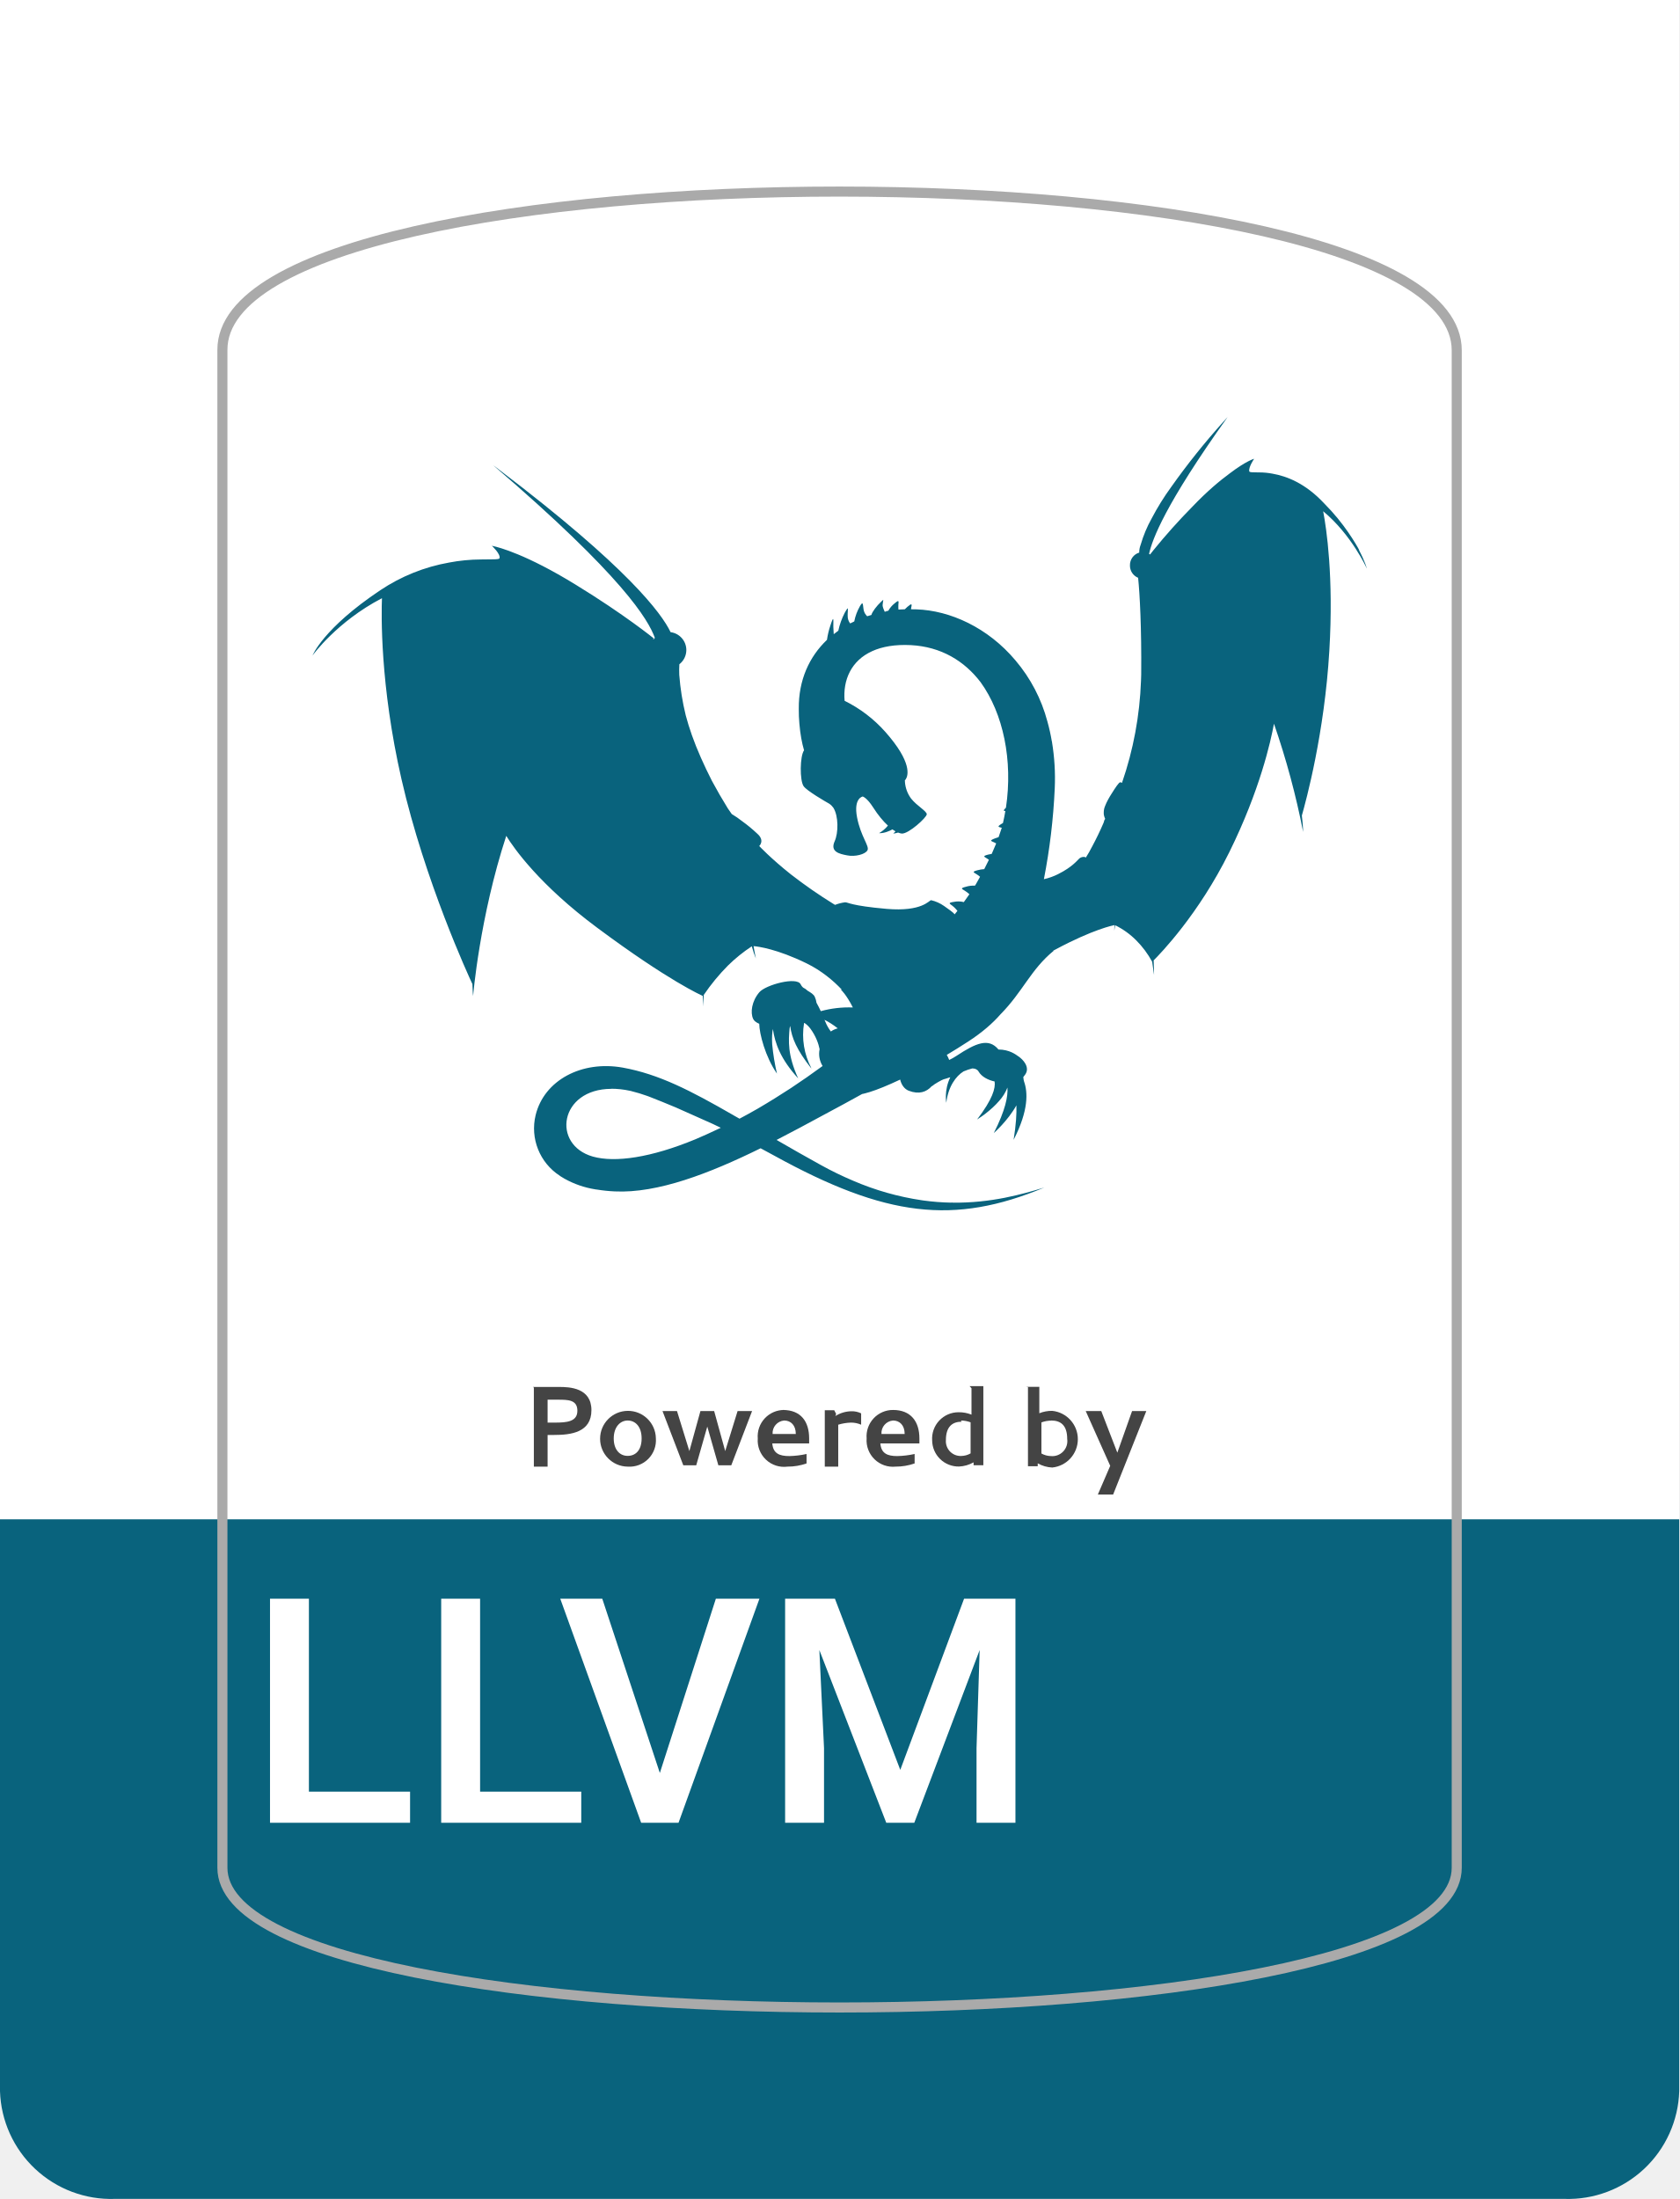
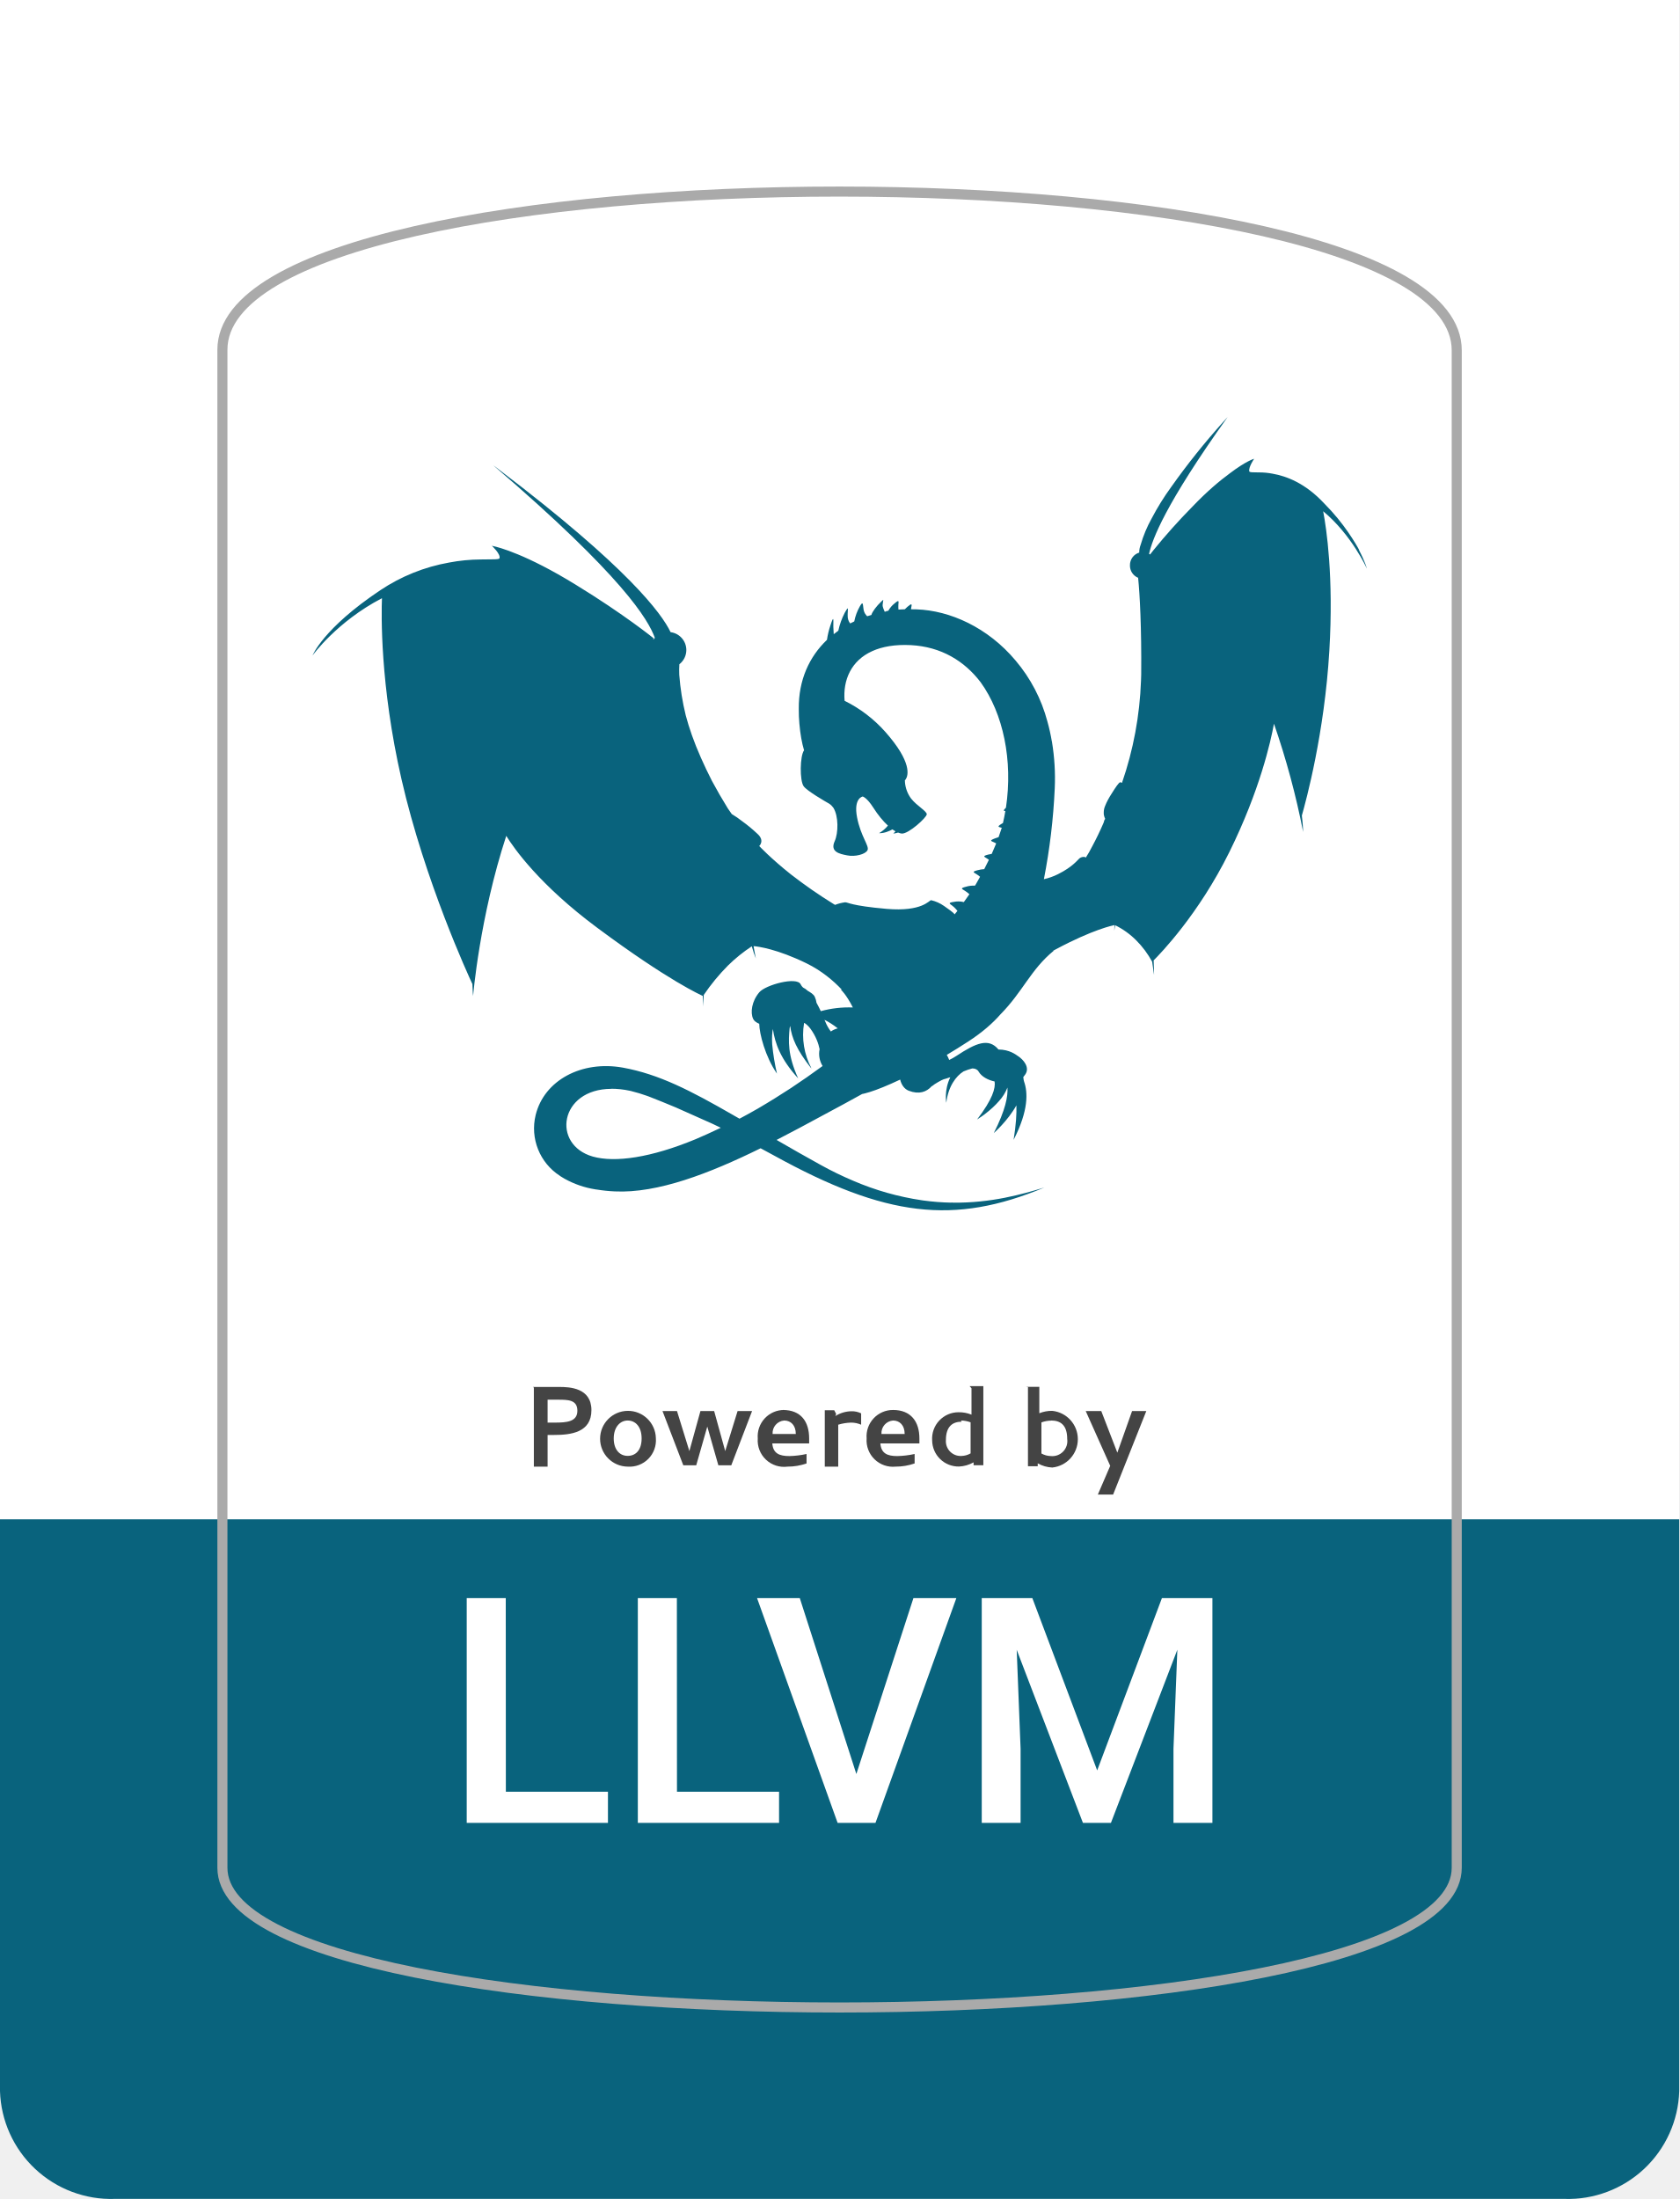
<svg xmlns="http://www.w3.org/2000/svg" xmlns:xlink="http://www.w3.org/1999/xlink" width="63.72" height="83.446" viewBox="0 0 16.859 22.078" version="1.1" id="svg1" xml:space="preserve">
  <defs id="defs1">
    <linearGradient id="linear-gradient-34" x1="155.32" y1="560.59" x2="155.32" y2="560.43" xlink:href="#linear-gradient-13" />
    <linearGradient id="linear-gradient-13" x1="155.32" y1="562.58" x2="155.32" y2="562.42" gradientTransform="matrix(45.2,0,0,-212.17,-6849.43,119709.31)" gradientUnits="userSpaceOnUse">
      <stop offset="0" stop-color="#16b0ed" stop-opacity="0.8" id="stop76" />
      <stop offset="1" stop-color="#0f59b2" stop-opacity="0.84" id="stop77" />
    </linearGradient>
    <linearGradient id="linear-gradient-35" x1="158.05" y1="560.59" x2="158.05" y2="560.43" xlink:href="#linear-gradient-14" />
    <linearGradient id="linear-gradient-14" x1="158.05" y1="562.58" x2="158.05" y2="562.42" gradientTransform="matrix(-46.13,0,0,-212.15,7480.38,119695.47)" gradientUnits="userSpaceOnUse">
      <stop offset="0" stop-color="#7db643" id="stop78" />
      <stop offset="1" stop-color="#367533" id="stop79" />
    </linearGradient>
    <linearGradient id="linear-gradient-36" x1="155.08" y1="560.59" x2="155.08" y2="560.43" xlink:href="#linear-gradient-15" />
    <linearGradient id="linear-gradient-15" x1="155.08" y1="562.58" x2="155.08" y2="562.42" gradientTransform="matrix(150.45,0,0,-212.19,-23151.41,119720.44)" gradientUnits="userSpaceOnUse">
      <stop offset="0" stop-color="#88c649" stop-opacity="0.8" id="stop80" />
      <stop offset="1" stop-color="#439240" stop-opacity="0.84" id="stop81" />
    </linearGradient>
  </defs>
  <g id="layer1">
    <g id="g3">
      <path class="cls-162" d="m 0,0 v 18.575 a 1.117,3.612 0 0 0 1.154,3.501 H 15.706 A 1.117,3.612 0 0 0 16.859,18.575 V 0 Z" id="use1" style="display:inline;fill:#ffffff;fill-opacity:1;stroke-width:0.476" />
      <path class="cls-162" d="m 0,15.254 v 5.741 a 1.117,1.117 0 0 0 1.154,1.082 h 14.552 a 1.117,1.117 0 0 0 1.154,-1.082 v -5.741 z" id="path1568" style="fill:#09637d;fill-opacity:1;stroke-width:0.265;stroke-dasharray:none" />
      <path class="cls-28" d="M 14.626,3.517 V 18.752 c 0,1.871 -12.393,1.871 -12.393,0 V 3.512 c 0,-2.119 12.393,-2.119 12.393,0.005 z" id="path1569" style="fill:none;fill-opacity:1;stroke:#aaaaaa;stroke-width:0.101px;stroke-linecap:round;stroke-linejoin:bevel" />
    </g>
    <g id="g2" transform="translate(0.1190642)">
      <path class="cls-162" d="m 5.379,14.053 h 0.103 c 0.101,0 0.196,0 0.196,0.111 0,0.111 -0.108,0.119 -0.228,0.119 h -0.071 v -0.225 m -0.138,-0.127 v 0.794 h 0.138 v -0.318 h 0.064 c 0.169,0 0.376,-0.024 0.376,-0.249 0,-0.225 -0.22,-0.233 -0.323,-0.233 h -0.265" id="path1561" style="fill:#444444;stroke-width:0.265" />
      <path class="cls-162" d="m 6.183,14.725 a 0.265,0.265 0 0 0 0.283,-0.286 0.28,0.28 0 1 0 -0.283,0.286 m 0,-0.463 c 0.077,0 0.14,0.061 0.14,0.18 0,0.119 -0.061,0.175 -0.14,0.175 -0.079,0 -0.14,-0.061 -0.14,-0.175 0,-0.114 0.064,-0.18 0.14,-0.18" id="path1562" style="fill:#444444;stroke-width:0.265" />
      <polyline class="cls-162" points="172.68 807.88 172.26 809.4 171.79 807.88 171.24 807.88 172.03 809.94 172.52 809.94 172.94 808.47 173.36 809.94 173.85 809.94 174.64 807.88 174.09 807.88 173.62 809.4 173.2 807.88 172.68 807.88" id="polyline1562" style="fill:#444444" transform="matrix(0.2645833,0,0,0.2645833,-38.77469,-199.5848)" />
      <path class="cls-162" d="m 7.755,14.262 c 0.066,0 0.116,0.048 0.116,0.135 h -0.233 a 0.127,0.127 0 0 1 0.116,-0.135 m 0,-0.106 a 0.265,0.265 0 0 0 -0.265,0.286 0.265,0.265 0 0 0 0.299,0.283 0.574,0.574 0 0 0 0.191,-0.032 v -0.095 a 0.892,0.892 0 0 1 -0.172,0.021 c -0.101,0 -0.164,-0.026 -0.172,-0.127 h 0.37 v -0.05 c 0,-0.169 -0.082,-0.286 -0.265,-0.286" id="path1563" style="fill:#444444;stroke-width:0.265" />
      <path class="cls-162" d="m 8.276,14.196 -0.019,-0.037 h -0.095 v 0.566 h 0.135 v -0.421 a 0.489,0.489 0 0 1 0.127,-0.021 0.249,0.249 0 0 1 0.103,0.021 v 0 -0.114 a 0.212,0.212 0 0 0 -0.098,-0.021 0.312,0.312 0 0 0 -0.161,0.048" id="path1564" style="fill:#444444;stroke-width:0.265" />
      <path class="cls-162" d="m 8.848,14.262 c 0.066,0 0.116,0.048 0.116,0.135 h -0.233 a 0.127,0.127 0 0 1 0.116,-0.135 m 0,-0.106 a 0.265,0.265 0 0 0 -0.265,0.286 0.265,0.265 0 0 0 0.291,0.283 0.574,0.574 0 0 0 0.191,-0.032 v -0.095 a 0.894,0.894 0 0 1 -0.175,0.021 c -0.098,0 -0.161,-0.026 -0.169,-0.127 h 0.392 v -0.05 c 0,-0.169 -0.085,-0.286 -0.265,-0.286" id="path1565" style="fill:#444444;stroke-width:0.265" />
      <path class="cls-162" d="m 9.528,14.262 a 0.288,0.288 0 0 1 0.098,0.018 v 0.312 a 0.193,0.193 0 0 1 -0.095,0.026 0.148,0.148 0 0 1 -0.153,-0.159 c 0,-0.14 0.069,-0.185 0.159,-0.185 m 0.098,-0.336 v 0.265 a 0.333,0.333 0 0 0 -0.13,-0.024 0.265,0.265 0 0 0 -0.265,0.283 0.265,0.265 0 0 0 0.27,0.262 0.325,0.325 0 0 0 0.146,-0.042 v 0.029 h 0.098 v -0.794 h -0.138" id="path1566" style="fill:#444444;stroke-width:0.265" />
      <path class="cls-162" d="m 10.435,14.262 c 0.093,0 0.161,0.045 0.161,0.185 a 0.151,0.151 0 0 1 -0.164,0.172 0.201,0.201 0 0 1 -0.095,-0.026 v -0.312 a 0.288,0.288 0 0 1 0.098,-0.018 m -0.233,-0.336 v 0.794 h 0.098 v -0.029 a 0.325,0.325 0 0 0 0.146,0.042 0.286,0.286 0 0 0 0,-0.569 0.333,0.333 0 0 0 -0.13,0.024 v -0.265 h -0.135" id="path1567" style="fill:#444444;stroke-width:0.265" />
      <polyline class="cls-162" points="187.3 807.88 188.23 809.96 187.76 811.05 188.34 811.05 189.6 807.88 189.06 807.88 188.5 809.46 187.89 807.88 187.3 807.88" id="polyline1567" style="fill:#444444" transform="matrix(0.2645833,0,0,0.2645833,-38.77469,-199.5848)" />
    </g>
-     <text xml:space="preserve" style="font-weight:500;font-size:3.175px;font-family:Roboto;-inkscape-font-specification:'Roboto Medium';text-align:center;text-anchor:middle;display:inline;fill:#ffffff;fill-opacity:1;stroke-width:0.265;stroke-dasharray:none" x="8.432" y="18.302" id="text2">
-       <tspan id="tspan1" style="font-style:normal;font-variant:normal;font-stretch:normal;font-size:3.175px;font-family:Roboto;-inkscape-font-specification:'Roboto Semi-Light';fill:#ffffff;stroke-width:0.265" x="8.432" y="18.302">LLVM</tspan>
-     </text>
+     <path style="font-weight:500;font-size:3.175px;font-family:Roboto;-inkscape-font-specification:'Roboto Semi-Light';text-align:center;text-anchor:middle;fill:#ffffff;stroke-width:0.265" d="m 5.079,17.989 h 1.025 v 0.313 H 4.686 v -2.257 h 0.392 z m 1.718,0 h 1.025 v 0.313 H 6.404 V 16.045 H 6.796 Z M 8.598,17.811 9.171,16.045 H 9.602 L 8.79,18.302 H 8.41 L 7.601,16.045 h 0.429 z m 1.767,-1.766 0.651,1.73 0.65,-1.73 h 0.507 v 2.257 h -0.391 v -0.744 l 0.039,-0.995 -0.667,1.739 h -0.281 l -0.665,-1.738 0.039,0.994 v 0.744 H 9.857 v -2.257 z" id="text2" aria-label="LLVM" />
    <path d="m 12.323,4.19 -0.038,0.042 a 7.164,7.164 0 0 0 -0.525,0.656 2.546,2.546 0 0 0 -0.197,0.317 1.27,1.27 0 0 0 -0.11,0.263 0.219,0.219 0 0 0 -0.015,0.078 v 0.002 a 0.131,0.131 0 0 0 -0.093,0.128 0.132,0.132 0 0 0 0.082,0.125 c 0.017,0.164 0.035,0.504 0.031,0.97 l -0.002,0.063 a 3.528,3.528 0 0 1 -0.191,1.026 c -0.007,-0.004 -0.013,-0.006 -0.018,-0.006 -0.013,0.001 -0.048,0.053 -0.084,0.111 -0.026,0.04 -0.052,0.086 -0.068,0.128 a 0.163,0.163 0 0 0 -0.013,0.062 0.11,0.11 0 0 0 0.004,0.039 c 0.004,0.016 0.01,0.026 0.01,0.026 a 3.014,3.014 0 0 1 -0.001,0.003 0.063,0.063 0 0 0 -0.012,0.03 l -0.005,0.013 A 3.014,3.014 0 0 1 10.967,8.496 l -0.034,0.063 a 3.014,3.014 0 0 1 -0.031,0.051 0.069,0.069 0 0 0 -0.01,-0.006 0.071,0.071 0 0 0 -0.05,0.011 c -0.021,0.015 -0.067,0.086 -0.22,0.162 a 0.61,0.61 0 0 1 -0.141,0.05 6.218,6.218 0 0 0 0.109,-0.913 2.237,2.237 0 0 0 -0.028,-0.466 c 0.001,-0.004 0.001,-0.007 0.001,-0.007 l -0.002,0.004 A 1.916,1.916 0 0 0 10.516,7.243 1.567,1.567 0 0 0 10.197,6.632 C 9.918,6.299 9.537,6.129 9.202,6.118 l -0.055,-8.82e-4 c 0,-0.004 0,-0.007 8.821e-4,-0.01 0.009,-0.043 0.011,-0.056 -0.038,-0.014 a 0.385,0.385 0 0 0 -0.025,0.024 1.317,1.317 0 0 0 -0.064,0.003 0.316,0.316 0 0 1 -0.001,-0.048 c 0.002,-0.034 0.011,-0.056 -0.038,-0.014 a 0.244,0.244 0 0 0 -0.063,0.074 c -0.022,0.004 -0.035,0.007 -0.035,0.007 l 0.02,-8.82e-4 -0.021,0.004 c -0.007,-0.019 -0.023,-0.046 -0.021,-0.071 0.004,-0.052 0.019,-0.062 -0.016,-0.029 -0.043,0.04 -0.089,0.1 -0.097,0.132 l -0.042,0.013 c -0.008,-0.008 -0.033,-0.031 -0.038,-0.079 -0.006,-0.049 -0.005,-0.073 -0.035,-0.022 a 0.503,0.503 0 0 0 -0.057,0.153 c -0.014,0.007 -0.028,0.013 -0.041,0.02 a 0.119,0.119 0 0 1 -0.025,-0.076 c -0.002,-0.064 0.018,-0.115 -0.03,-0.03 a 0.721,0.721 0 0 0 -0.064,0.179 0.706,0.706 0 0 0 -0.046,0.035 1.191,1.191 0 0 1 -0.004,-0.075 c -8.82e-4,-0.063 0.009,-0.131 -0.03,-0.011 A 0.808,0.808 0 0 0 8.303,6.424 C 8.125,6.594 8.017,6.828 8.02,7.117 v 0.003 a 1.508,1.508 0 0 0 0.006,0.146 c 0.009,0.105 0.025,0.193 0.047,0.267 -0.042,0.057 -0.045,0.304 -0.004,0.361 0.032,0.046 0.219,0.154 0.258,0.176 a 0.162,0.162 0 0 1 0.041,0.041 c 0.051,0.083 0.051,0.25 0.012,0.336 -0.047,0.105 0.047,0.126 0.126,0.141 0.078,0.016 0.183,-0.01 0.204,-0.052 0.021,-0.042 -0.068,-0.137 -0.105,-0.33 -0.037,-0.194 0.057,-0.209 0.057,-0.209 0,0 0.042,0.011 0.105,0.11 0.049,0.077 0.1,0.138 0.148,0.182 a 0.321,0.321 0 0 1 -0.089,0.076 c 0.053,0.002 0.106,-0.022 0.134,-0.038 a 0.34,0.34 0 0 0 0.031,0.02 0.448,0.448 0 0 1 -0.022,0.022 0.223,0.223 0 0 0 0.048,-0.01 0.13,0.13 0 0 0 0.037,0.01 c 0.068,0.005 0.251,-0.162 0.251,-0.194 0,-0.008 -0.007,-0.018 -0.017,-0.028 -0.019,-0.02 -0.053,-0.044 -0.091,-0.078 a 0.454,0.454 0 0 1 -0.049,-0.051 0.319,0.319 0 0 1 -0.062,-0.165 v -0.004 l -0.001,-0.014 c 0,0 0.003,-0.003 0.007,-0.009 v 0.002 l 0.002,-0.004 C 9.118,7.787 9.161,7.655 8.888,7.347 A 1.343,1.343 0 0 0 8.48,7.036 C 8.462,6.828 8.546,6.633 8.756,6.538 l -0.002,0.002 0.004,-0.003 c 0.1,-0.045 0.228,-0.068 0.387,-0.06 0.304,0.016 0.538,0.159 0.701,0.373 0.227,0.314 0.325,0.785 0.254,1.259 -0.03,0.029 -0.024,0.033 -0.006,0.034 a 2.036,2.036 0 0 1 -0.024,0.12 l -0.012,0.007 c -0.054,0.033 -0.031,0.032 0,0.041 l -0.003,0.009 a 1.755,1.755 0 0 1 -0.029,0.085 0.422,0.422 0 0 0 -0.038,0.013 c -0.06,0.023 -0.035,0.026 -0.005,0.04 l 0.019,0.01 a 2.478,2.478 0 0 1 -0.045,0.105 0.329,0.329 0 0 0 -0.035,0.007 c -0.063,0.016 -0.039,0.022 -0.011,0.04 a 0.229,0.229 0 0 1 0.018,0.012 2.991,2.991 0 0 1 -0.047,0.094 0.335,0.335 0 0 0 -0.067,0.011 c -0.062,0.016 -0.038,0.022 -0.01,0.04 0.015,0.009 0.026,0.018 0.035,0.026 a 3.537,3.537 0 0 1 -0.041,0.073 l -0.01,0.016 a 0.26,0.26 0 0 0 -0.091,0.011 c -0.063,0.016 -0.039,0.022 -0.011,0.04 a 0.295,0.295 0 0 1 0.046,0.035 3.797,3.797 0 0 1 -0.056,0.079 0.227,0.227 0 0 0 -0.101,-0.002 c -0.063,0.009 -0.041,0.018 -0.015,0.038 0.03,0.023 0.044,0.044 0.052,0.052 L 9.585,9.18 C 9.566,9.155 9.519,9.126 9.477,9.095 A 0.375,0.375 0 0 0 9.349,9.038 c -0.021,0 -0.088,0.118 -0.448,0.087 C 8.539,9.093 8.517,9.059 8.485,9.059 a 0.431,0.431 0 0 0 -0.101,0.026 l -0.015,-0.009 A 4.864,4.864 0 0 1 7.941,8.779 c -0.205,-0.163 -0.318,-0.285 -0.318,-0.285 0,0 0.06,-0.055 -0.021,-0.125 A 1.464,1.464 0 0 0 7.453,8.246 0.951,0.951 0 0 0 7.347,8.173 1.574,1.574 0 0 1 7.308,8.117 5.065,5.065 0 0 1 7.148,7.84 4.61,4.61 0 0 1 7.037,7.607 C 6.967,7.449 6.918,7.307 6.885,7.182 A 2.478,2.478 0 0 1 6.82,6.775 0.995,0.995 0 0 1 6.821,6.669 0.181,0.181 0 0 0 6.891,6.526 0.181,0.181 0 0 0 6.733,6.347 C 6.643,6.158 6.3,5.695 5.022,4.724 l -0.056,-0.043 0.002,0.002 -0.016,-0.012 C 6.254,5.787 6.509,6.222 6.575,6.404 a 0.181,0.181 0 0 0 -0.012,0.015 8.242,8.242 0 0 0 -0.008,-0.006 c 0.008,0 0.011,-0.002 0.011,-0.002 0,0 -0.296,-0.241 -0.788,-0.542 C 5.285,5.566 5.008,5.494 4.949,5.482 l -0.011,-0.003 c 0,0 0.091,0.084 0.077,0.126 -0.004,0.014 -0.074,0.01 -0.186,0.012 A 1.741,1.741 0 0 0 4.509,5.648 1.808,1.808 0 0 0 3.818,5.926 c -0.575,0.384 -0.68,0.655 -0.68,0.655 0,0 0.243,-0.339 0.697,-0.575 -0.006,0.149 -0.021,0.869 0.196,1.817 0.234,1.023 0.675,1.979 0.712,2.057 0.002,0.079 0.007,0.12 0.007,0.12 0,0 0.065,-0.789 0.333,-1.608 0.077,0.125 0.334,0.493 0.915,0.924 0.718,0.534 1.045,0.677 1.058,0.683 4.41e-4,0.069 0.002,0.106 0.002,0.106 0,0 0.002,-0.044 0.008,-0.116 A 2.068,2.068 0 0 1 7.31,9.693 1.579,1.579 0 0 1 7.548,9.501 c 0.014,0.049 0.028,0.09 0.041,0.122 -0.009,-0.043 -0.016,-0.084 -0.023,-0.124 0.047,0.004 0.237,0.029 0.532,0.173 0.151,0.074 0.269,0.174 0.352,0.262 a 0.074,0.074 0 0 0 -0.006,0.003 c 0,0 0.054,0.049 0.119,0.178 a 1.065,1.065 0 0 0 -0.322,0.037 1.285,1.285 0 0 0 -0.043,-0.084 0.213,0.213 0 0 0 -0.017,-0.059 c -0.012,-0.027 -0.042,-0.044 -0.072,-0.062 a 0.175,0.175 0 0 0 -0.046,-0.032 0.099,0.099 0 0 1 -0.024,-0.032 c -0.037,-0.081 -0.352,0.005 -0.415,0.079 -0.077,0.09 -0.092,0.205 -0.062,0.268 0.009,0.02 0.031,0.036 0.061,0.049 8.82e-4,0.097 0.06,0.331 0.178,0.5 a 2.189,2.189 0 0 1 -0.048,-0.294 c -0.004,-0.071 0,-0.121 0.007,-0.154 0.021,0.145 0.077,0.302 0.254,0.496 -0.109,-0.238 -0.097,-0.38 -0.086,-0.504 l 0.004,-0.019 0.002,-4.4e-4 c 0.016,0.116 0.063,0.235 0.213,0.425 a 0.182,0.182 0 0 1 -0.006,-0.012 l 0.006,0.009 a 0.717,0.717 0 0 1 -0.074,-0.454 l 0.004,-8.85e-4 c 0.02,0.013 0.04,0.031 0.059,0.056 0.056,0.076 0.083,0.154 0.093,0.207 a 0.233,0.233 0 0 0 0.03,0.169 8.083,8.083 0 0 1 -0.317,0.221 c -0.101,0.066 -0.216,0.138 -0.334,0.207 -0.062,0.035 -0.123,0.07 -0.183,0.101 l -0.06,-0.034 h 8.82e-4 l -0.004,-0.002 c -0.428,-0.246 -0.745,-0.411 -1.11,-0.477 -0.41,-0.073 -0.788,0.125 -0.874,0.477 a 0.566,0.566 0 0 0 0.243,0.609 l 0.005,0.004 c 0.006,0.004 0.011,0.007 0.018,0.011 l 0.026,0.016 h 8.818e-4 a 0.926,0.926 0 0 0 0.304,0.105 l 0.012,0.002 h 0.003 a 1.543,1.543 0 0 0 0.182,0.019 c 0.43,0.021 0.951,-0.18 1.465,-0.433 0.044,0.024 0.089,0.048 0.135,0.073 1.123,0.619 1.807,0.699 2.714,0.321 -0.221,0.067 -0.533,0.157 -0.923,0.152 a 0.022,0.022 0 0 0 -0.009,-0.003 v 0.003 a 2.408,2.408 0 0 1 -0.285,-0.022 l -0.013,-0.002 v -0.001 a 0.118,0.118 0 0 0 -4.368e-4,9.8e-4 A 2.756,2.756 0 0 1 8.569,11.856 3.436,3.436 0 0 1 8.24,11.696 25.164,25.164 0 0 1 7.797,11.445 c 0.153,-0.079 0.305,-0.16 0.452,-0.24 0.157,-0.083 0.296,-0.16 0.405,-0.22 l 0.004,-0.002 h 0.003 c 0,0 0.037,-0.008 0.071,-0.019 0.075,-0.023 0.181,-0.066 0.306,-0.125 0.012,0.052 0.042,0.095 0.086,0.112 0.104,0.04 0.179,0.012 0.23,-0.045 l 0.008,-0.004 0.021,-0.016 c 0.022,-0.013 0.047,-0.03 0.069,-0.04 a 0.503,0.503 0 0 1 0.023,-0.01 c 0.018,-0.004 0.034,-0.01 0.051,-0.016 l 0.015,-0.004 c -0.064,0.131 -0.04,0.256 -0.04,0.256 0.019,-0.163 0.097,-0.268 0.173,-0.315 0.028,-0.012 0.057,-0.022 0.088,-0.03 0.028,0 0.051,0.01 0.063,0.031 0.031,0.053 0.096,0.086 0.161,0.1 0.011,0.066 -0.02,0.178 -0.176,0.382 l 0.04,-0.027 0.002,-0.001 0.032,-0.023 c 0.063,-0.048 0.111,-0.093 0.147,-0.135 a 0.428,0.428 0 0 0 0.084,-0.135 c 0.006,0.088 -0.019,0.224 -0.137,0.457 0,0 0.14,-0.122 0.227,-0.278 0.003,0.084 -0.004,0.195 -0.028,0.346 0.152,-0.297 0.143,-0.478 0.105,-0.585 l -0.004,-0.016 a 0.191,0.191 0 0 0 -0.004,-0.029 l 0.019,-0.025 c 0.052,-0.073 -0.021,-0.152 -0.068,-0.183 -0.026,-0.018 -0.088,-0.068 -0.2,-0.069 -0.099,-0.119 -0.225,-0.066 -0.422,0.064 a 0.572,0.572 0 0 1 -0.073,0.041 0.32,0.32 0 0 0 -0.024,-0.051 c 0.071,-0.042 0.144,-0.088 0.218,-0.136 0.14,-0.091 0.244,-0.183 0.321,-0.271 0.225,-0.228 0.304,-0.45 0.534,-0.638 h -0.006 l 0.026,-0.014 c 0.377,-0.202 0.576,-0.241 0.59,-0.244 l -0.001,0.056 0.008,-0.055 a 0.792,0.792 0 0 1 0.212,0.152 0.935,0.935 0 0 1 0.16,0.215 l 0.019,0.132 c 0,0 0,-0.051 -0.004,-0.146 0.067,-0.067 0.45,-0.46 0.76,-1.087 0.306,-0.619 0.416,-1.113 0.448,-1.289 a 8.02,8.02 0 0 1 0.293,1.087 c 0,0 -8.82e-4,-0.059 -0.013,-0.165 0.042,-0.148 0.227,-0.825 0.276,-1.656 0.044,-0.741 -0.029,-1.226 -0.062,-1.399 0.286,0.236 0.439,0.576 0.439,0.576 0,0 -0.018,-0.072 -0.083,-0.193 l 0.009,0.012 c 0,0 -0.104,-0.201 -0.284,-0.399 A 2.844,2.844 0 0 0 13.294,5.053 C 13.104,4.85 12.918,4.781 12.778,4.756 a 0.692,0.692 0 0 0 -0.136,-0.013 h -0.008 c -0.055,-0.001 -0.088,8.82e-4 -0.091,-0.011 -0.009,-0.042 0.049,-0.126 0.049,-0.126 0,0 -0.078,0.02 -0.244,0.146 -0.101,0.074 -0.229,0.181 -0.376,0.335 a 6.036,6.036 0 0 0 -0.392,0.438 l -0.033,0.042 a 0.09,0.09 0 0 0 -0.01,-0.007 c 0.033,-0.146 0.16,-0.493 0.788,-1.372 z M 8.394,9.09 a 0.155,0.155 0 0 1 0.005,0.003 z M 8.278,10.239 c 0.039,0.019 0.084,0.047 0.134,0.086 h -0.002 a 0.213,0.213 0 0 0 -0.068,0.031 0.422,0.422 0 0 1 -0.056,-0.099 z m -2.141,0.692 c 0.058,0 0.122,0.006 0.19,0.021 l 0.009,0.002 0.007,0.002 c 0.049,0.012 0.098,0.027 0.149,0.045 l 0.025,0.009 c 0.084,0.033 0.174,0.069 0.269,0.109 0.141,0.062 0.273,0.122 0.37,0.165 l 0.081,0.039 c -0.097,0.047 -0.187,0.086 -0.254,0.115 C 6.536,11.623 6.176,11.675 5.952,11.612 5.536,11.493 5.617,10.934 6.137,10.932 Z" id="path1-5" style="display:inline;fill:#09637d;fill-opacity:1;stroke:none;stroke-width:0.441" />
  </g>
</svg>
